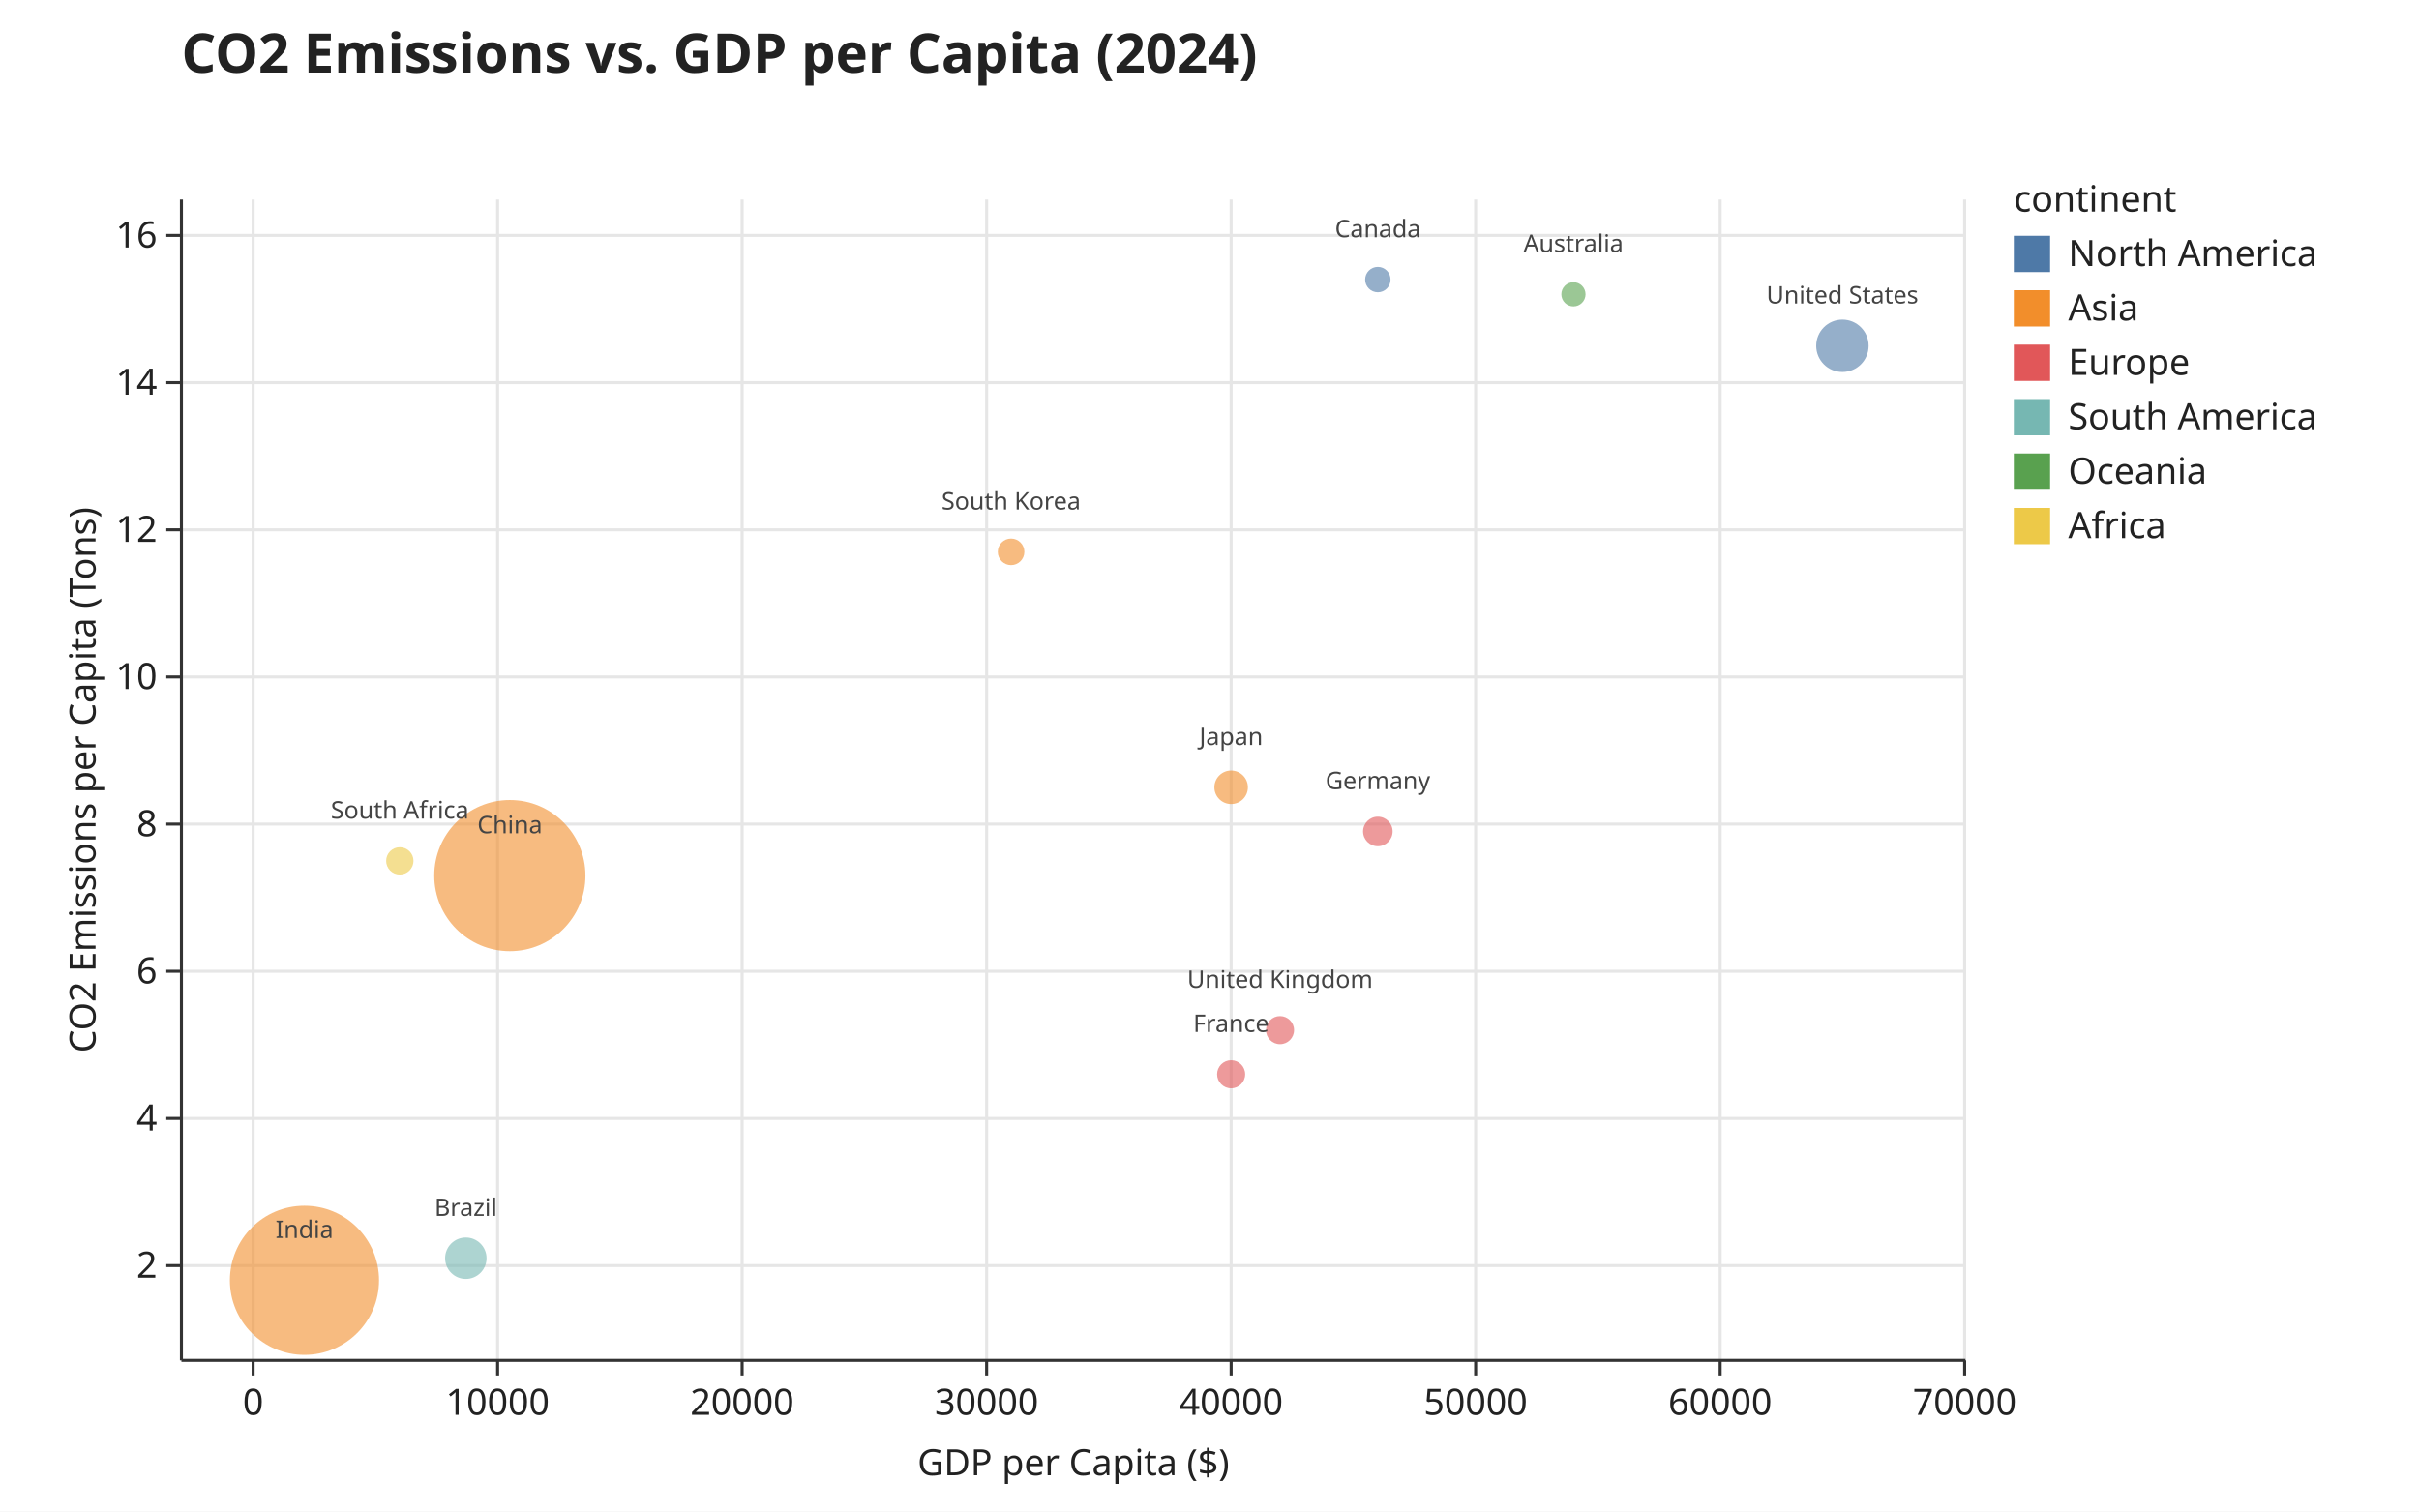
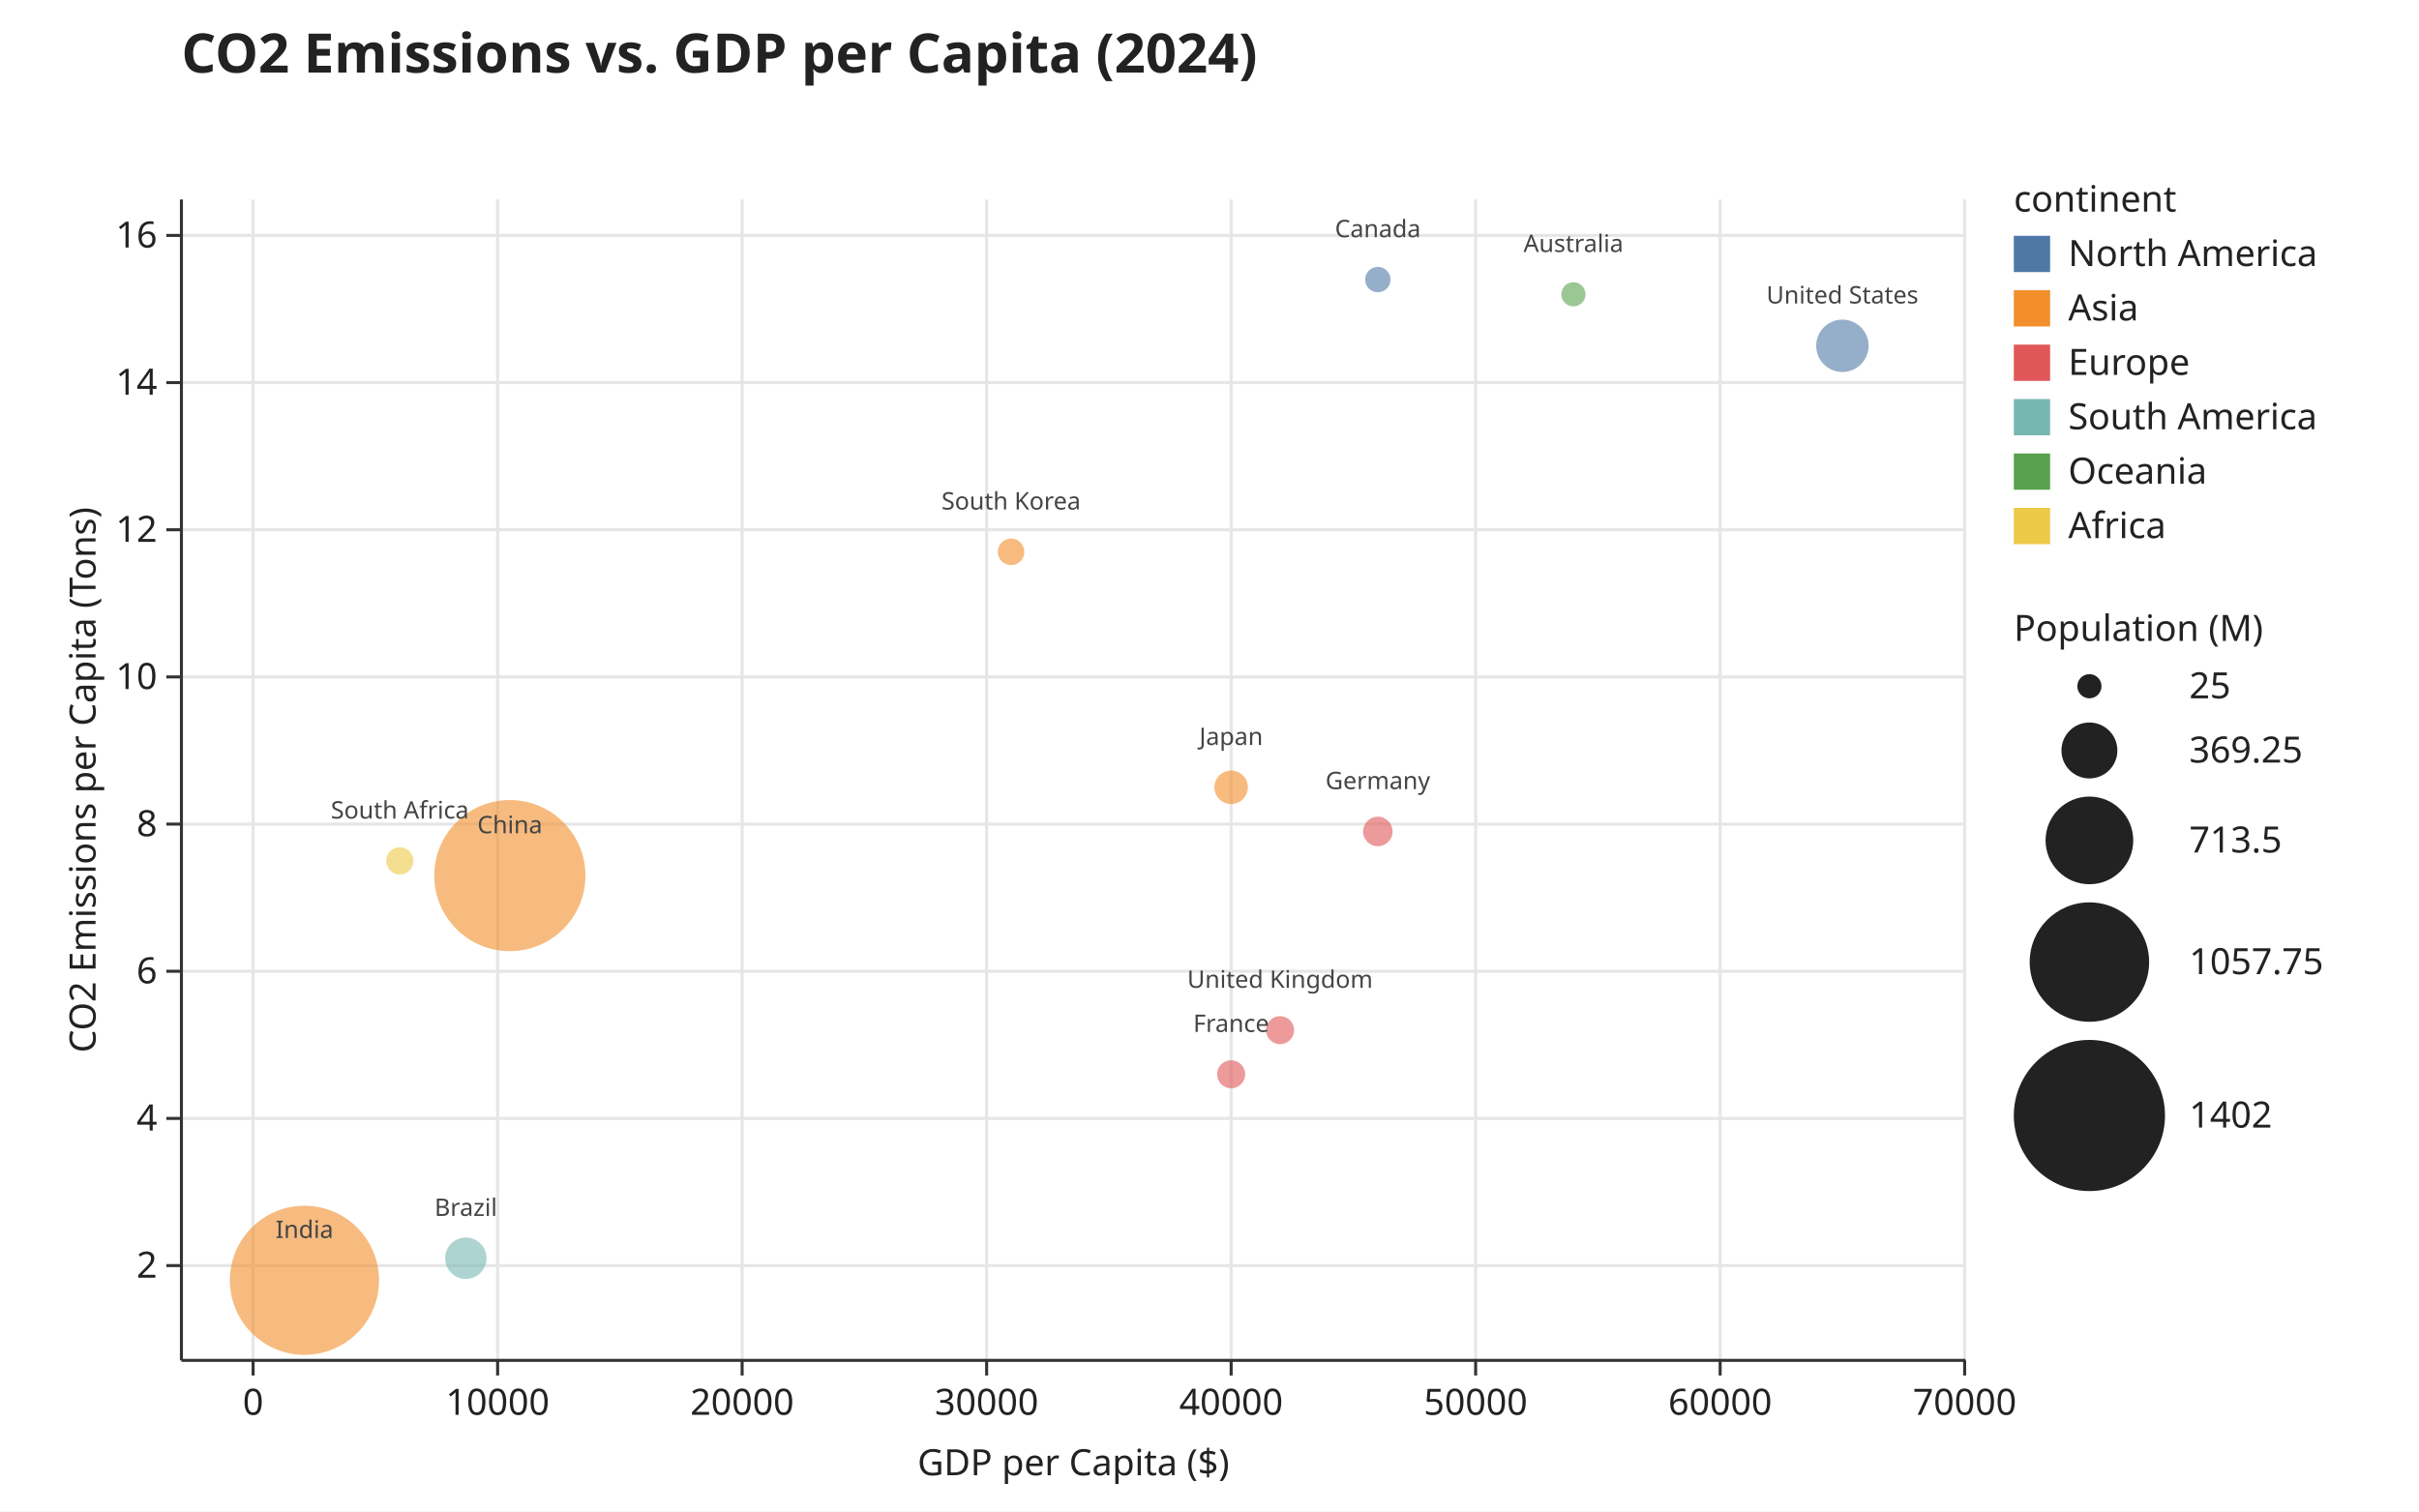
<svg xmlns="http://www.w3.org/2000/svg" width="800" height="500" viewBox="0 0 800 500" role="img" aria-label="CO2 Emissions vs. GDP per Capita (2024)">
  <rect class="algraf-background" x="0" y="0" width="800" height="500" fill="#ffffff" />
  <text class="algraf-title" x="60" y="24" font-family="system-ui, sans-serif" font-size="18" font-weight="600" fill="#222222">CO2 Emissions vs. GDP per Capita (2024)</text>
  <rect class="algraf-plot-area" x="60" y="66" width="590" height="384" fill="#ffffff" />
  <g class="algraf-grid">
    <line x1="83.709" y1="66" x2="83.709" y2="450" stroke="#e6e6e6" stroke-width="1" />
    <line x1="164.57" y1="66" x2="164.57" y2="450" stroke="#e6e6e6" stroke-width="1" />
    <line x1="245.432" y1="66" x2="245.432" y2="450" stroke="#e6e6e6" stroke-width="1" />
    <line x1="326.294" y1="66" x2="326.294" y2="450" stroke="#e6e6e6" stroke-width="1" />
    <line x1="407.156" y1="66" x2="407.156" y2="450" stroke="#e6e6e6" stroke-width="1" />
    <line x1="488.018" y1="66" x2="488.018" y2="450" stroke="#e6e6e6" stroke-width="1" />
    <line x1="568.879" y1="66" x2="568.879" y2="450" stroke="#e6e6e6" stroke-width="1" />
    <line x1="649.741" y1="66" x2="649.741" y2="450" stroke="#e6e6e6" stroke-width="1" />
    <line x1="60" y1="418.649" x2="650" y2="418.649" stroke="#e6e6e6" stroke-width="1" />
    <line x1="60" y1="369.968" x2="650" y2="369.968" stroke="#e6e6e6" stroke-width="1" />
    <line x1="60" y1="321.286" x2="650" y2="321.286" stroke="#e6e6e6" stroke-width="1" />
    <line x1="60" y1="272.604" x2="650" y2="272.604" stroke="#e6e6e6" stroke-width="1" />
    <line x1="60" y1="223.923" x2="650" y2="223.923" stroke="#e6e6e6" stroke-width="1" />
    <line x1="60" y1="175.241" x2="650" y2="175.241" stroke="#e6e6e6" stroke-width="1" />
    <line x1="60" y1="126.56" x2="650" y2="126.56" stroke="#e6e6e6" stroke-width="1" />
    <line x1="60" y1="77.878" x2="650" y2="77.878" stroke="#e6e6e6" stroke-width="1" />
  </g>
  <g class="algraf-layer algraf-geom-point">
    <circle cx="609.31" cy="114.389" r="8.667" fill="#4E79A7" opacity="0.6" />
    <circle cx="168.614" cy="289.643" r="25" fill="#F28E2B" opacity="0.6" />
    <circle cx="100.69" cy="423.517" r="24.664" fill="#F28E2B" opacity="0.6" />
    <circle cx="455.673" cy="275.039" r="4.885" fill="#E15759" opacity="0.6" />
    <circle cx="407.156" cy="260.434" r="5.54" fill="#F28E2B" opacity="0.6" />
    <circle cx="423.328" cy="340.759" r="4.641" fill="#E15759" opacity="0.6" />
    <circle cx="154.058" cy="416.215" r="6.852" fill="#76B7B2" opacity="0.6" />
    <circle cx="455.673" cy="92.483" r="4.198" fill="#4E79A7" opacity="0.6" />
    <circle cx="520.362" cy="97.351" r="4" fill="#59A14F" opacity="0.6" />
    <circle cx="132.226" cy="284.775" r="4.519" fill="#EDC948" opacity="0.6" />
    <circle cx="407.156" cy="355.363" r="4.641" fill="#E15759" opacity="0.6" />
    <circle cx="334.38" cy="182.544" r="4.397" fill="#F28E2B" opacity="0.6" />
  </g>
  <g class="algraf-layer algraf-geom-text">
    <text x="609.31" y="100.389" text-anchor="middle" font-family="system-ui, sans-serif" font-size="8" fill="#444444" opacity="1">United States</text>
    <text x="168.614" y="275.643" text-anchor="middle" font-family="system-ui, sans-serif" font-size="8" fill="#444444" opacity="1">China</text>
    <text x="100.69" y="409.517" text-anchor="middle" font-family="system-ui, sans-serif" font-size="8" fill="#444444" opacity="1">India</text>
    <text x="455.673" y="261.039" text-anchor="middle" font-family="system-ui, sans-serif" font-size="8" fill="#444444" opacity="1">Germany</text>
    <text x="407.156" y="246.434" text-anchor="middle" font-family="system-ui, sans-serif" font-size="8" fill="#444444" opacity="1">Japan</text>
    <text x="423.328" y="326.759" text-anchor="middle" font-family="system-ui, sans-serif" font-size="8" fill="#444444" opacity="1">United Kingdom</text>
    <text x="154.058" y="402.215" text-anchor="middle" font-family="system-ui, sans-serif" font-size="8" fill="#444444" opacity="1">Brazil</text>
    <text x="455.673" y="78.483" text-anchor="middle" font-family="system-ui, sans-serif" font-size="8" fill="#444444" opacity="1">Canada</text>
    <text x="520.362" y="83.351" text-anchor="middle" font-family="system-ui, sans-serif" font-size="8" fill="#444444" opacity="1">Australia</text>
    <text x="132.226" y="270.775" text-anchor="middle" font-family="system-ui, sans-serif" font-size="8" fill="#444444" opacity="1">South Africa</text>
    <text x="407.156" y="341.363" text-anchor="middle" font-family="system-ui, sans-serif" font-size="8" fill="#444444" opacity="1">France</text>
    <text x="334.38" y="168.544" text-anchor="middle" font-family="system-ui, sans-serif" font-size="8" fill="#444444" opacity="1">South Korea</text>
  </g>
  <g class="algraf-axes">
    <line x1="60" y1="450" x2="650" y2="450" stroke="#333333" stroke-width="1" />
    <line x1="83.709" y1="450" x2="83.709" y2="455" stroke="#333333" stroke-width="1" />
    <text x="83.709" y="468" text-anchor="middle" font-family="system-ui, sans-serif" font-size="12" fill="#222222">0</text>
    <line x1="164.57" y1="450" x2="164.57" y2="455" stroke="#333333" stroke-width="1" />
    <text x="164.57" y="468" text-anchor="middle" font-family="system-ui, sans-serif" font-size="12" fill="#222222">10000</text>
    <line x1="245.432" y1="450" x2="245.432" y2="455" stroke="#333333" stroke-width="1" />
    <text x="245.432" y="468" text-anchor="middle" font-family="system-ui, sans-serif" font-size="12" fill="#222222">20000</text>
    <line x1="326.294" y1="450" x2="326.294" y2="455" stroke="#333333" stroke-width="1" />
    <text x="326.294" y="468" text-anchor="middle" font-family="system-ui, sans-serif" font-size="12" fill="#222222">30000</text>
    <line x1="407.156" y1="450" x2="407.156" y2="455" stroke="#333333" stroke-width="1" />
    <text x="407.156" y="468" text-anchor="middle" font-family="system-ui, sans-serif" font-size="12" fill="#222222">40000</text>
    <line x1="488.018" y1="450" x2="488.018" y2="455" stroke="#333333" stroke-width="1" />
    <text x="488.018" y="468" text-anchor="middle" font-family="system-ui, sans-serif" font-size="12" fill="#222222">50000</text>
    <line x1="568.879" y1="450" x2="568.879" y2="455" stroke="#333333" stroke-width="1" />
    <text x="568.879" y="468" text-anchor="middle" font-family="system-ui, sans-serif" font-size="12" fill="#222222">60000</text>
    <line x1="649.741" y1="450" x2="649.741" y2="455" stroke="#333333" stroke-width="1" />
    <text x="649.741" y="468" text-anchor="middle" font-family="system-ui, sans-serif" font-size="12" fill="#222222">70000</text>
    <text x="355" y="488" text-anchor="middle" font-family="system-ui, sans-serif" font-size="12" fill="#222222">GDP per Capita ($)</text>
    <line x1="60" y1="66" x2="60" y2="450" stroke="#333333" stroke-width="1" />
    <line x1="55" y1="418.649" x2="60" y2="418.649" stroke="#333333" stroke-width="1" />
    <text x="52" y="422.649" text-anchor="end" font-family="system-ui, sans-serif" font-size="12" fill="#222222">2</text>
    <line x1="55" y1="369.968" x2="60" y2="369.968" stroke="#333333" stroke-width="1" />
    <text x="52" y="373.968" text-anchor="end" font-family="system-ui, sans-serif" font-size="12" fill="#222222">4</text>
    <line x1="55" y1="321.286" x2="60" y2="321.286" stroke="#333333" stroke-width="1" />
    <text x="52" y="325.286" text-anchor="end" font-family="system-ui, sans-serif" font-size="12" fill="#222222">6</text>
    <line x1="55" y1="272.604" x2="60" y2="272.604" stroke="#333333" stroke-width="1" />
    <text x="52" y="276.604" text-anchor="end" font-family="system-ui, sans-serif" font-size="12" fill="#222222">8</text>
    <line x1="55" y1="223.923" x2="60" y2="223.923" stroke="#333333" stroke-width="1" />
    <text x="52" y="227.923" text-anchor="end" font-family="system-ui, sans-serif" font-size="12" fill="#222222">10</text>
    <line x1="55" y1="175.241" x2="60" y2="175.241" stroke="#333333" stroke-width="1" />
    <text x="52" y="179.241" text-anchor="end" font-family="system-ui, sans-serif" font-size="12" fill="#222222">12</text>
    <line x1="55" y1="126.56" x2="60" y2="126.56" stroke="#333333" stroke-width="1" />
    <text x="52" y="130.56" text-anchor="end" font-family="system-ui, sans-serif" font-size="12" fill="#222222">14</text>
    <line x1="55" y1="77.878" x2="60" y2="77.878" stroke="#333333" stroke-width="1" />
    <text x="52" y="81.878" text-anchor="end" font-family="system-ui, sans-serif" font-size="12" fill="#222222">16</text>
    <text x="31.6" y="258" text-anchor="middle" transform="rotate(-90 31.6 258)" font-family="system-ui, sans-serif" font-size="12" fill="#222222">CO2 Emissions per Capita (Tons)</text>
  </g>
  <g class="algraf-legends">
    <text x="666" y="70" text-anchor="start" font-family="system-ui, sans-serif" font-size="12" fill="#222222">continent</text>
    <rect x="666" y="78" width="12" height="12" fill="#4E79A7" />
    <text x="684" y="88" text-anchor="start" font-family="system-ui, sans-serif" font-size="12" fill="#222222">North America</text>
    <rect x="666" y="96" width="12" height="12" fill="#F28E2B" />
    <text x="684" y="106" text-anchor="start" font-family="system-ui, sans-serif" font-size="12" fill="#222222">Asia</text>
    <rect x="666" y="114" width="12" height="12" fill="#E15759" />
    <text x="684" y="124" text-anchor="start" font-family="system-ui, sans-serif" font-size="12" fill="#222222">Europe</text>
    <rect x="666" y="132" width="12" height="12" fill="#76B7B2" />
    <text x="684" y="142" text-anchor="start" font-family="system-ui, sans-serif" font-size="12" fill="#222222">South America</text>
    <rect x="666" y="150" width="12" height="12" fill="#59A14F" />
    <text x="684" y="160" text-anchor="start" font-family="system-ui, sans-serif" font-size="12" fill="#222222">Oceania</text>
    <rect x="666" y="168" width="12" height="12" fill="#EDC948" />
    <text x="684" y="178" text-anchor="start" font-family="system-ui, sans-serif" font-size="12" fill="#222222">Africa</text>
+     <text x="666" y="212" text-anchor="start" font-family="system-ui, sans-serif" font-size="12" fill="#222222">Population (M)</text>
+     <circle cx="691" cy="227" r="4" fill="#222222" />
+     <text x="724" y="231" text-anchor="start" font-family="system-ui, sans-serif" font-size="12" fill="#222222">25</text>
+     <circle cx="691" cy="248.25" r="9.25" fill="#222222" />
+     <text x="724" y="252.25" text-anchor="start" font-family="system-ui, sans-serif" font-size="12" fill="#222222">369.25</text>
+     <circle cx="691" cy="278" r="14.5" fill="#222222" />
+     <text x="724" y="282" text-anchor="start" font-family="system-ui, sans-serif" font-size="12" fill="#222222">713.5</text>
+     <circle cx="691" cy="318.25" r="19.75" fill="#222222" />
+     <text x="724" y="322.25" text-anchor="start" font-family="system-ui, sans-serif" font-size="12" fill="#222222">1057.75</text>
+     <circle cx="691" cy="369" r="25" fill="#222222" />
+     <text x="724" y="373" text-anchor="start" font-family="system-ui, sans-serif" font-size="12" fill="#222222">1402</text>
  </g>
</svg>
